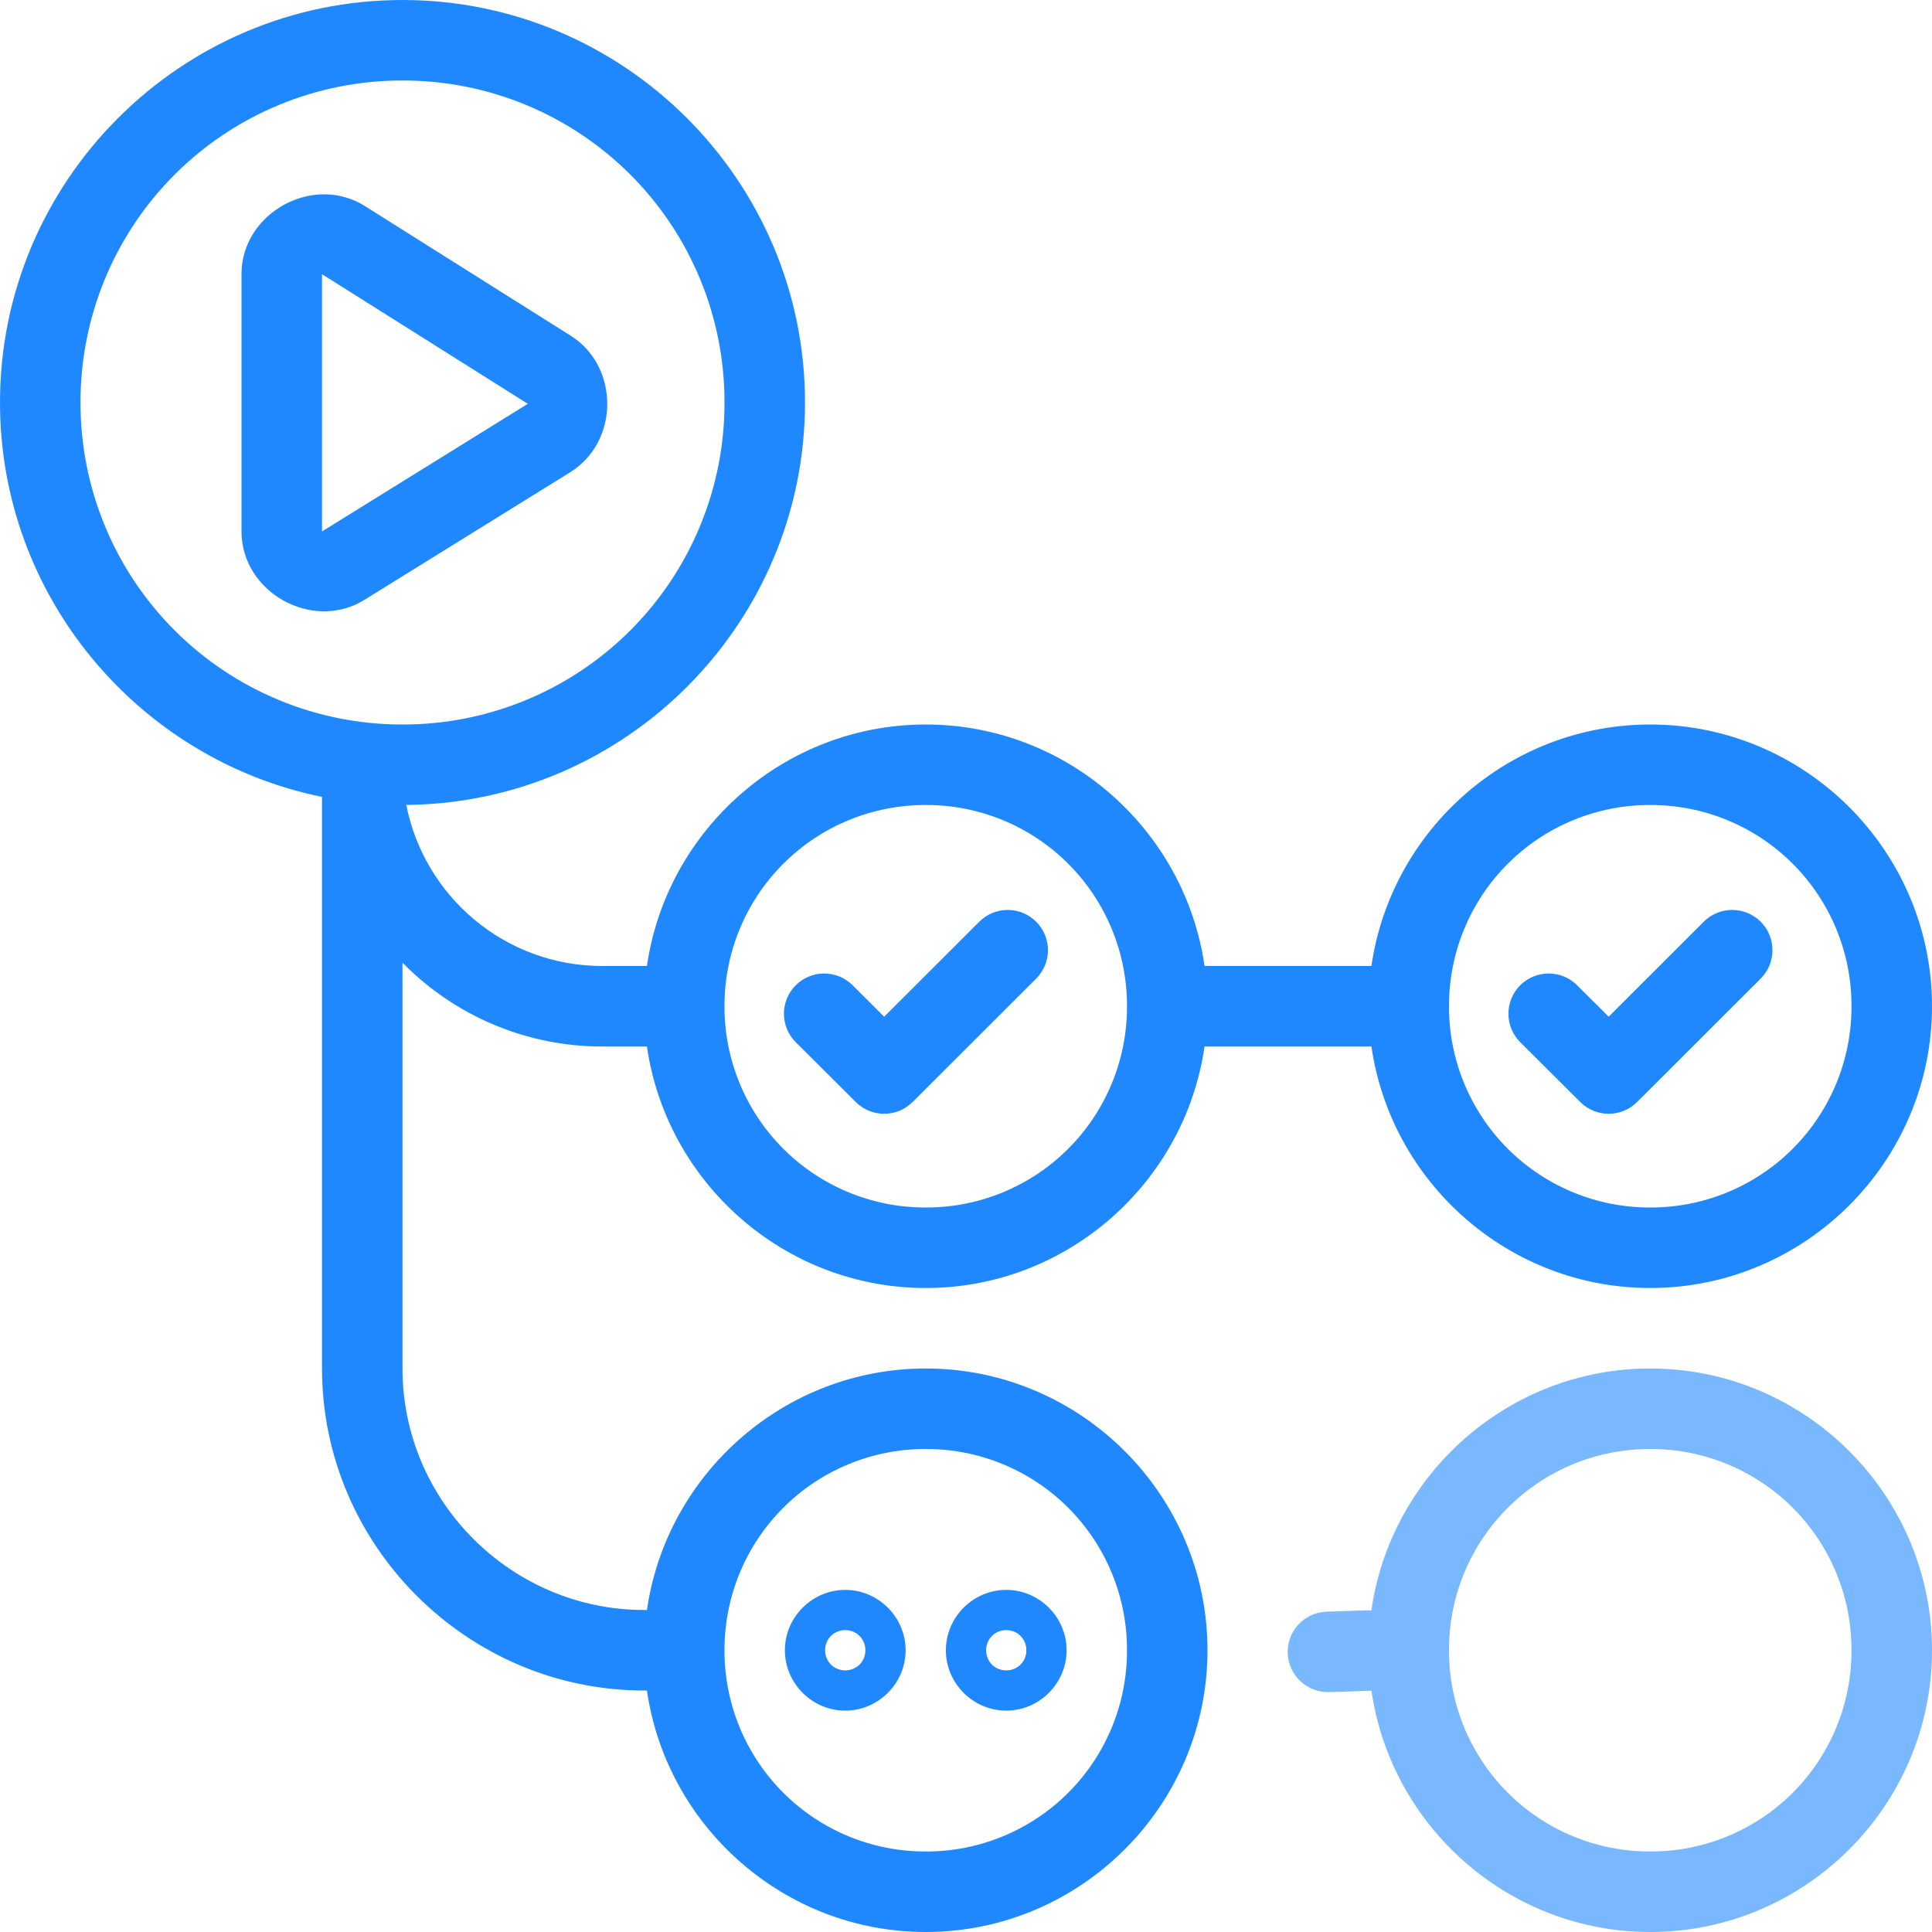
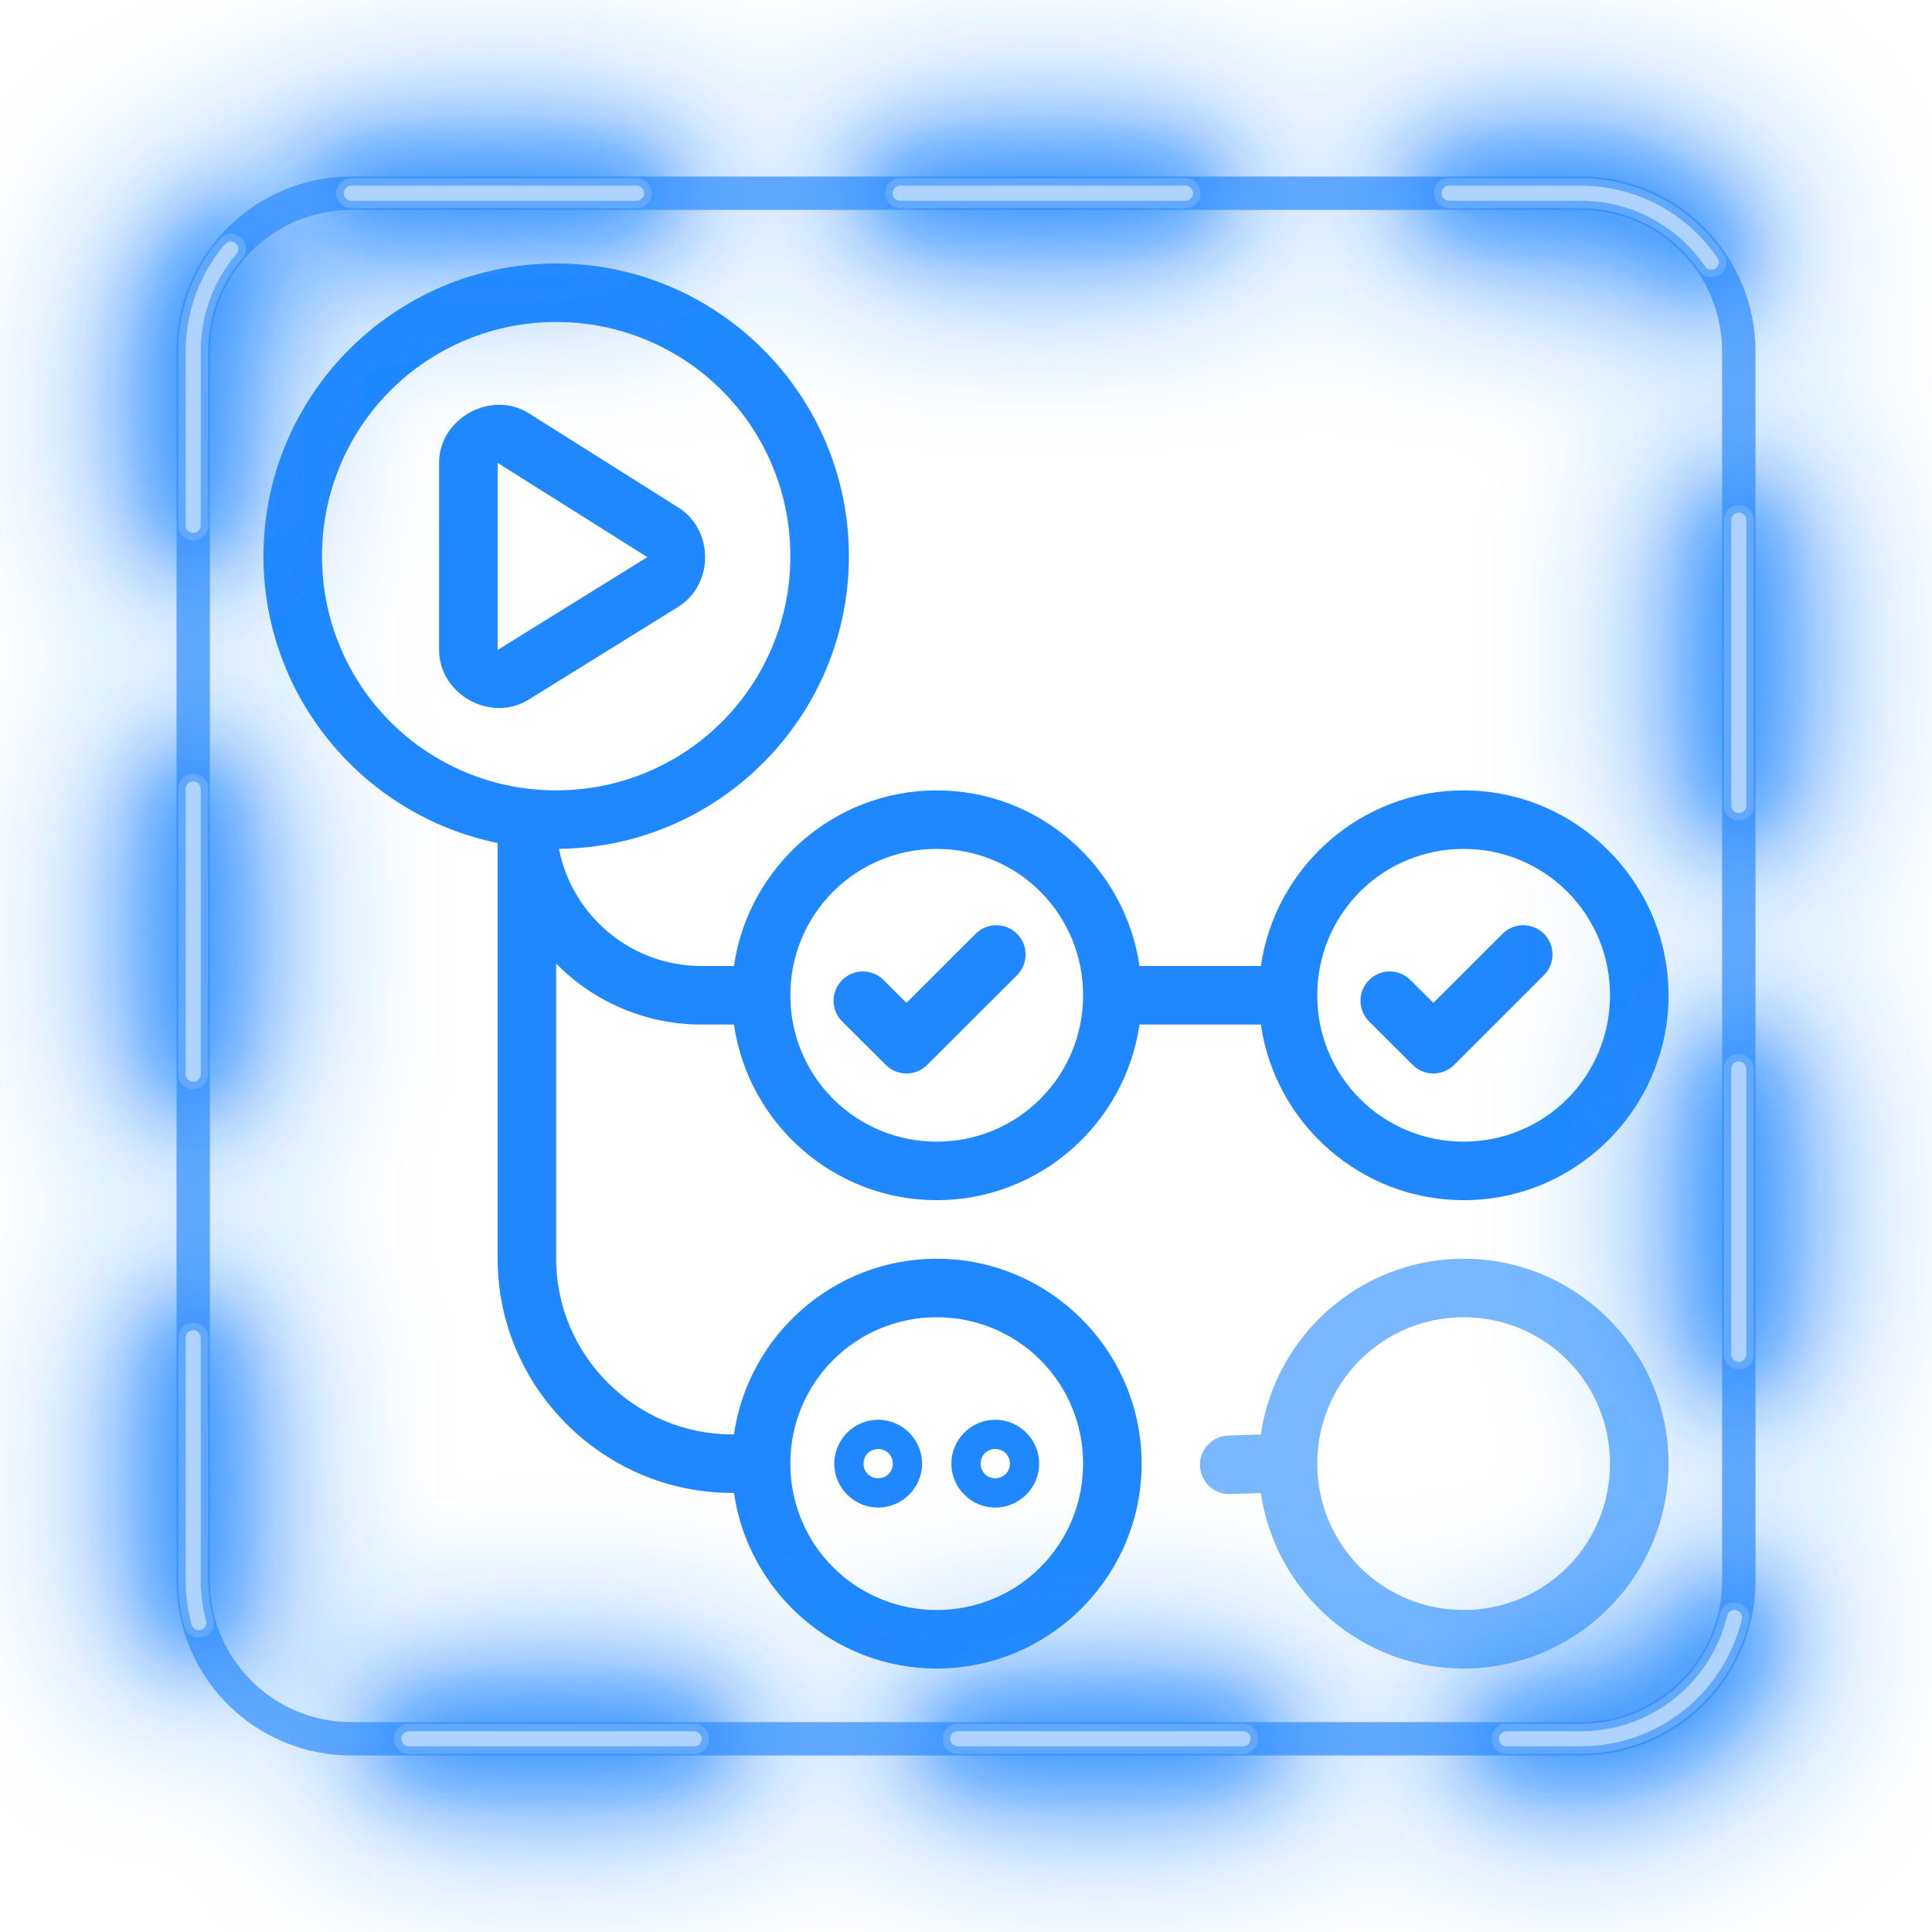
- <svg xmlns="http://www.w3.org/2000/svg" viewBox="0 0 128 128">
+ <svg xmlns="http://www.w3.org/2000/svg" viewBox="-24.0 -24.0 176.0 176.0">
  <path fill="#2088ff" d="M26.666 0C11.97 0 0 11.97 0 26.666c0 12.87 9.181 23.651 21.334 26.13v37.87c0 11.77 9.68 21.334 21.332 21.334h.195c1.302 9.023 9.1 16 18.473 16C71.612 128 80 119.612 80 109.334s-8.388-18.668-18.666-18.668c-9.372 0-17.17 6.977-18.473 16h-.195c-8.737 0-16-7.152-16-16V63.779a18.514 18.514 0 0 0 13.24 5.555h2.955c1.303 9.023 9.1 16 18.473 16 9.372 0 17.169-6.977 18.47-16h11.057c1.303 9.023 9.1 16 18.473 16 10.278 0 18.666-8.39 18.666-18.668C128 56.388 119.612 48 109.334 48c-9.373 0-17.171 6.977-18.473 16H79.805c-1.301-9.023-9.098-16-18.471-16s-17.171 6.977-18.473 16h-2.955c-6.433 0-11.793-4.589-12.988-10.672 14.58-.136 26.416-12.05 26.416-26.662C53.334 11.97 41.362 0 26.666 0zm0 5.334A21.292 21.292 0 0 1 48 26.666 21.294 21.294 0 0 1 26.666 48 21.292 21.292 0 0 1 5.334 26.666 21.29 21.29 0 0 1 26.666 5.334zm-5.215 7.541C18.67 12.889 16 15.123 16 18.166v17.043c0 4.043 4.709 6.663 8.145 4.533l13.634-8.455c3.257-2.02 3.274-7.002.032-9.045l-13.635-8.59a5.024 5.024 0 0 0-2.725-.777zm-.117 5.291 13.635 8.588-13.635 8.455V18.166zm40 35.168a13.29 13.29 0 0 1 13.332 13.332A13.293 13.293 0 0 1 61.334 80 13.294 13.294 0 0 1 48 66.666a13.293 13.293 0 0 1 13.334-13.332zm48 0a13.29 13.29 0 0 1 13.332 13.332A13.293 13.293 0 0 1 109.334 80 13.294 13.294 0 0 1 96 66.666a13.293 13.293 0 0 1 13.334-13.332zm-42.568 6.951a2.667 2.667 0 0 0-1.887.78l-6.3 6.294-2.093-2.084a2.667 2.667 0 0 0-3.771.006 2.667 2.667 0 0 0 .008 3.772l3.974 3.96a2.667 2.667 0 0 0 3.766-.001l8.185-8.174a2.667 2.667 0 0 0 .002-3.772 2.667 2.667 0 0 0-1.884-.78zm48 0a2.667 2.667 0 0 0-1.887.78l-6.3 6.294-2.093-2.084a2.667 2.667 0 0 0-3.771.006 2.667 2.667 0 0 0 .008 3.772l3.974 3.96a2.667 2.667 0 0 0 3.766-.001l8.185-8.174a2.667 2.667 0 0 0 .002-3.772 2.667 2.667 0 0 0-1.884-.78zM61.334 96a13.293 13.293 0 0 1 13.332 13.334 13.29 13.29 0 0 1-13.332 13.332A13.293 13.293 0 0 1 48 109.334 13.294 13.294 0 0 1 61.334 96zM56 105.334c-2.193 0-4 1.807-4 4 0 2.195 1.808 4 4 4s4-1.805 4-4c0-2.193-1.807-4-4-4zm10.666 0c-2.193 0-4 1.807-4 4 0 2.195 1.808 4 4 4s4-1.805 4-4c0-2.193-1.807-4-4-4zM56 108c.75 0 1.334.585 1.334 1.334 0 .753-.583 1.332-1.334 1.332-.75 0-1.334-.58-1.334-1.332 0-.75.585-1.334 1.334-1.334zm10.666 0c.75 0 1.334.585 1.334 1.334 0 .753-.583 1.332-1.334 1.332-.75 0-1.332-.58-1.332-1.332 0-.75.583-1.334 1.332-1.334z" />
  <path fill="#79b8ff" d="M109.334 90.666c-9.383 0-17.188 6.993-18.477 16.031a2.667 2.667 0 0 0-.265-.011l-2.7.09a2.667 2.667 0 0 0-2.578 2.751 2.667 2.667 0 0 0 2.752 2.578l2.7-.087a2.667 2.667 0 0 0 .097-.006C92.17 121.029 99.965 128 109.334 128c10.278 0 18.666-8.388 18.666-18.666s-8.388-18.668-18.666-18.668zm0 5.334a13.293 13.293 0 0 1 13.332 13.334 13.29 13.29 0 0 1-13.332 13.332A13.293 13.293 0 0 1 96 109.334 13.294 13.294 0 0 1 109.334 96z" />
+   <g id="neon-led" style="mix-blend-mode:normal">
+     <defs>
+       <filter id="neon-blur" filterUnits="userSpaceOnUse" x="-24.0" y="-24.0" width="176.0" height="176.0">
+         <feGaussianBlur stdDeviation="3.52" />
+       </filter>
+       <filter id="neon-blur-wide" filterUnits="userSpaceOnUse" x="-24.0" y="-24.0" width="176.0" height="176.0">
+         <feGaussianBlur stdDeviation="7.744" />
+       </filter>
+     </defs>
+     <g filter="url(#neon-blur-wide)">
+       <rect x="-6.4" y="-6.4" width="140.8" height="140.8" rx="14.4" pathLength="100" fill="none" stroke="#2b8cff" stroke-width="10.944" stroke-linecap="round" stroke-opacity="1" stroke-dasharray="26 24">
+         <animate attributeName="stroke-dashoffset" from="0" to="-100" dur="3.6s" repeatCount="indefinite" />
+       </rect>
+     </g>
+     <g filter="url(#neon-blur)">
+       <rect x="-6.4" y="-6.4" width="140.8" height="140.8" rx="14.4" pathLength="100" fill="none" stroke="#2b8cff" stroke-width="6.08" stroke-linecap="round" stroke-opacity="1" stroke-dasharray="26 24">
+         <animate attributeName="stroke-dashoffset" from="0" to="-100" dur="3.6s" repeatCount="indefinite" />
+       </rect>
+     </g>
+     <rect x="-6.4" y="-6.4" width="140.8" height="140.8" rx="14.4" pathLength="100" fill="none" stroke="#2b8cff" stroke-width="3.04" stroke-linecap="round" stroke-opacity="0.7">
+       <animate attributeName="stroke-opacity" values="0.55;0.85;0.55" dur="3.6s" repeatCount="indefinite" />
+     </rect>
+     <rect x="-6.4" y="-6.4" width="140.8" height="140.8" rx="14.4" pathLength="100" fill="none" stroke="#60a9ff" stroke-width="2.736" stroke-linecap="round" stroke-opacity="1" stroke-dasharray="26 24">
+       <animate attributeName="stroke-dashoffset" from="0" to="-100" dur="3.6s" repeatCount="indefinite" />
+     </rect>
+     <rect x="-6.4" y="-6.4" width="140.8" height="140.8" rx="14.4" pathLength="100" fill="none" stroke="#aed3ff" stroke-width="1.368" stroke-linecap="round" stroke-opacity="1" stroke-dasharray="26 24">
+       <animate attributeName="stroke-dashoffset" from="0" to="-100" dur="3.6s" repeatCount="indefinite" />
+     </rect>
+   </g>
</svg>
